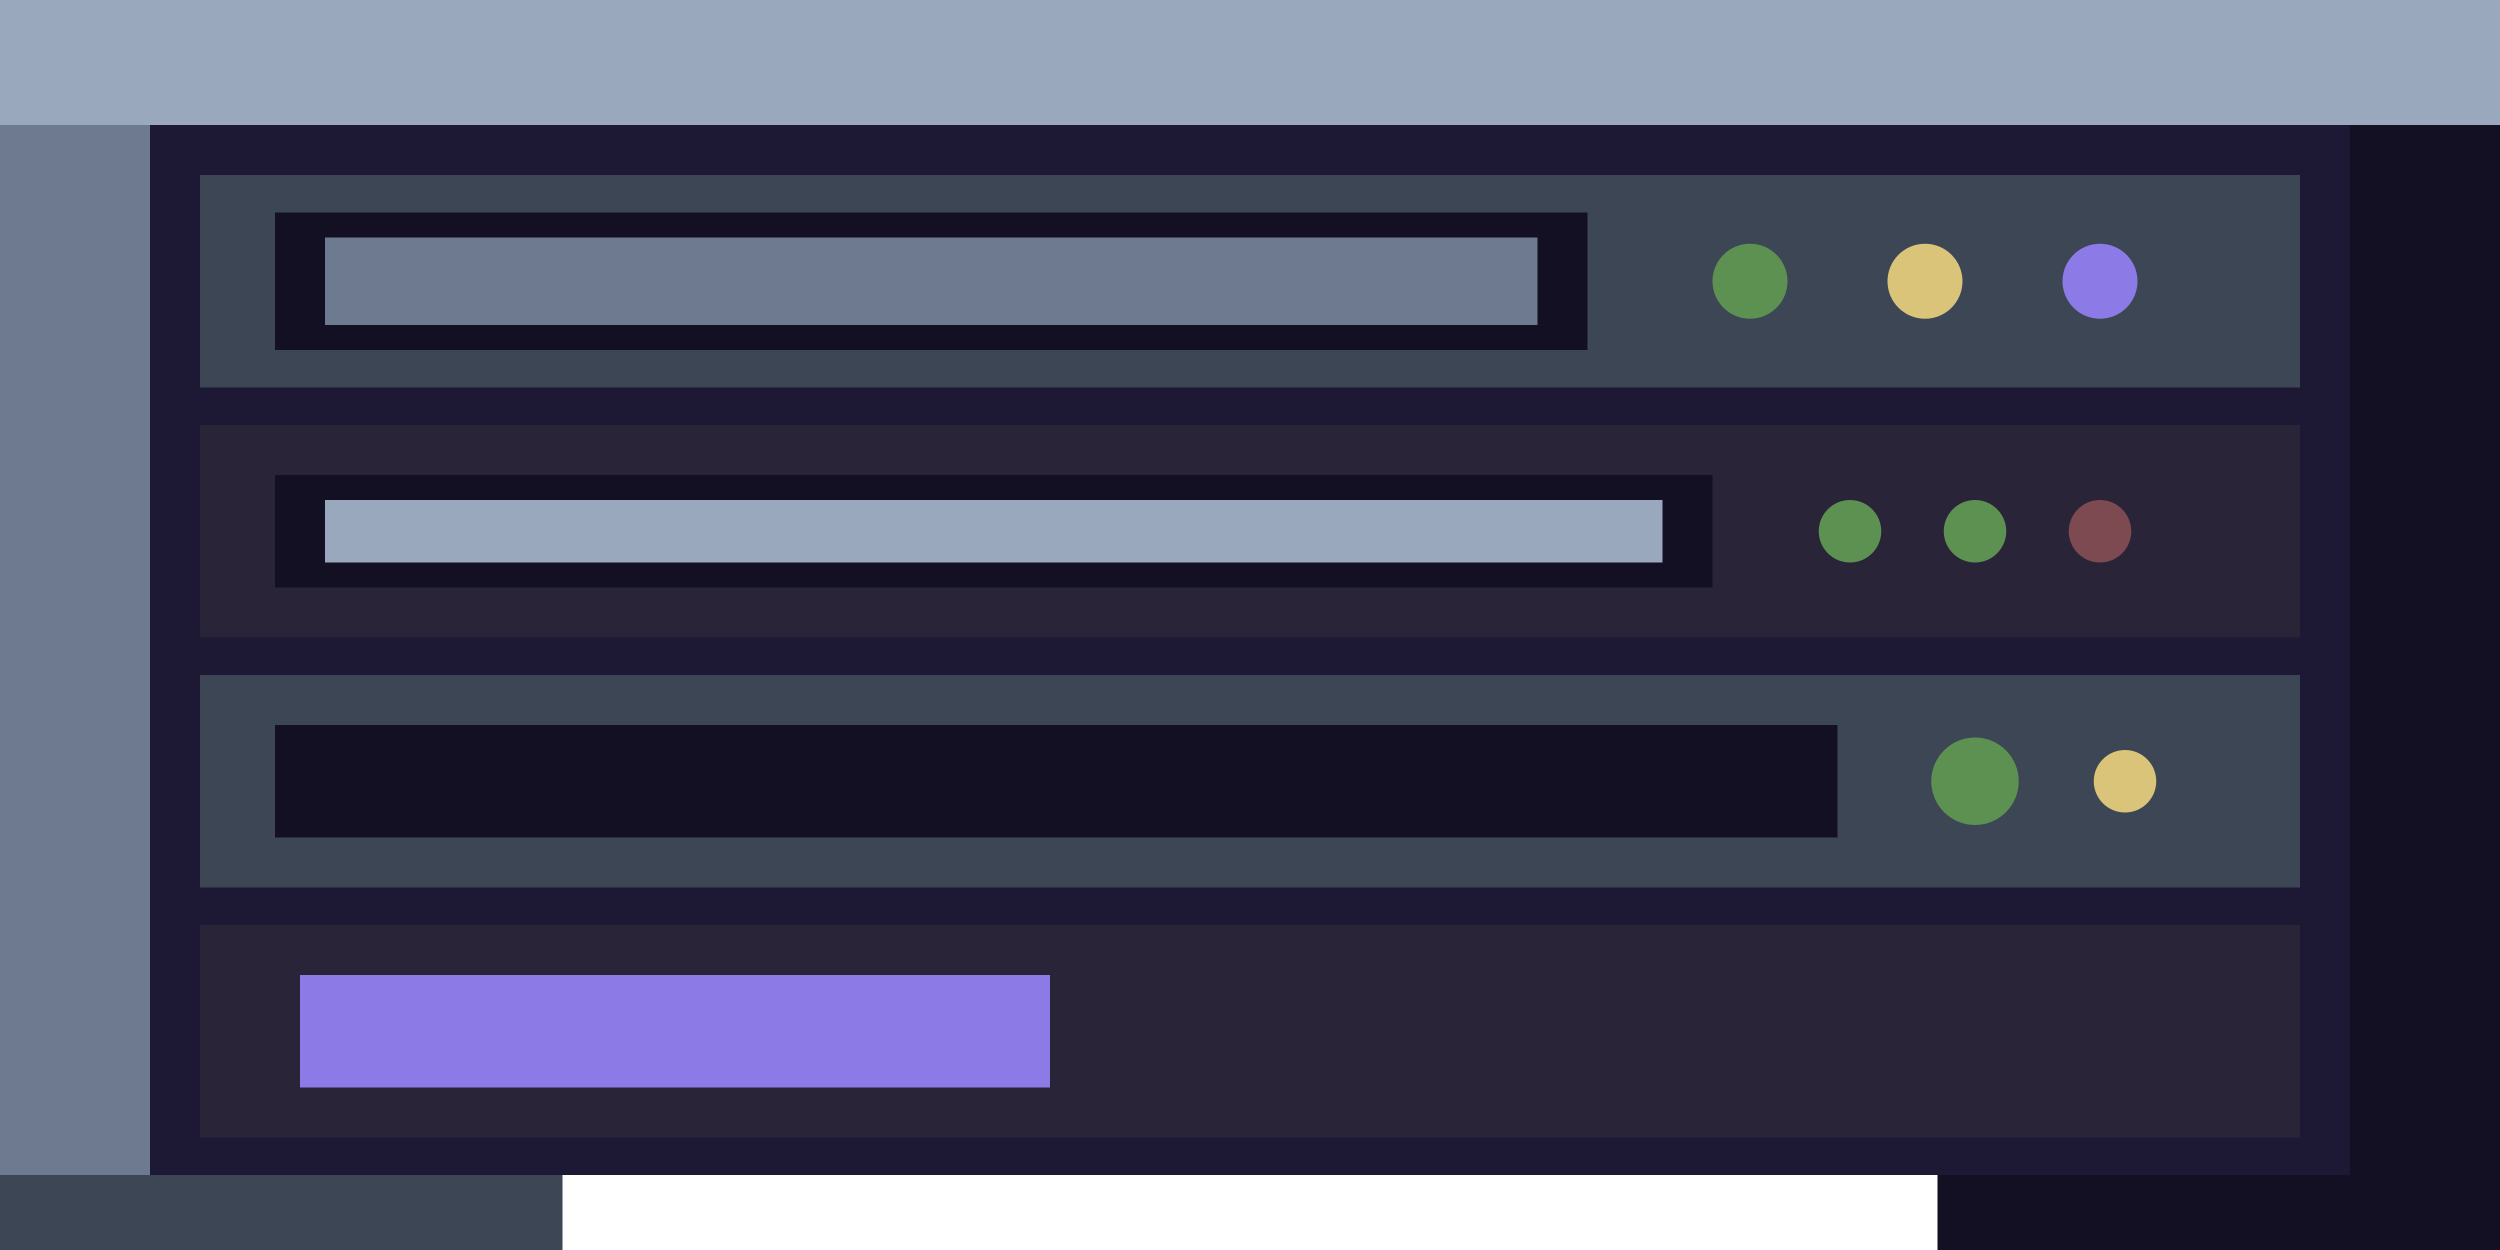
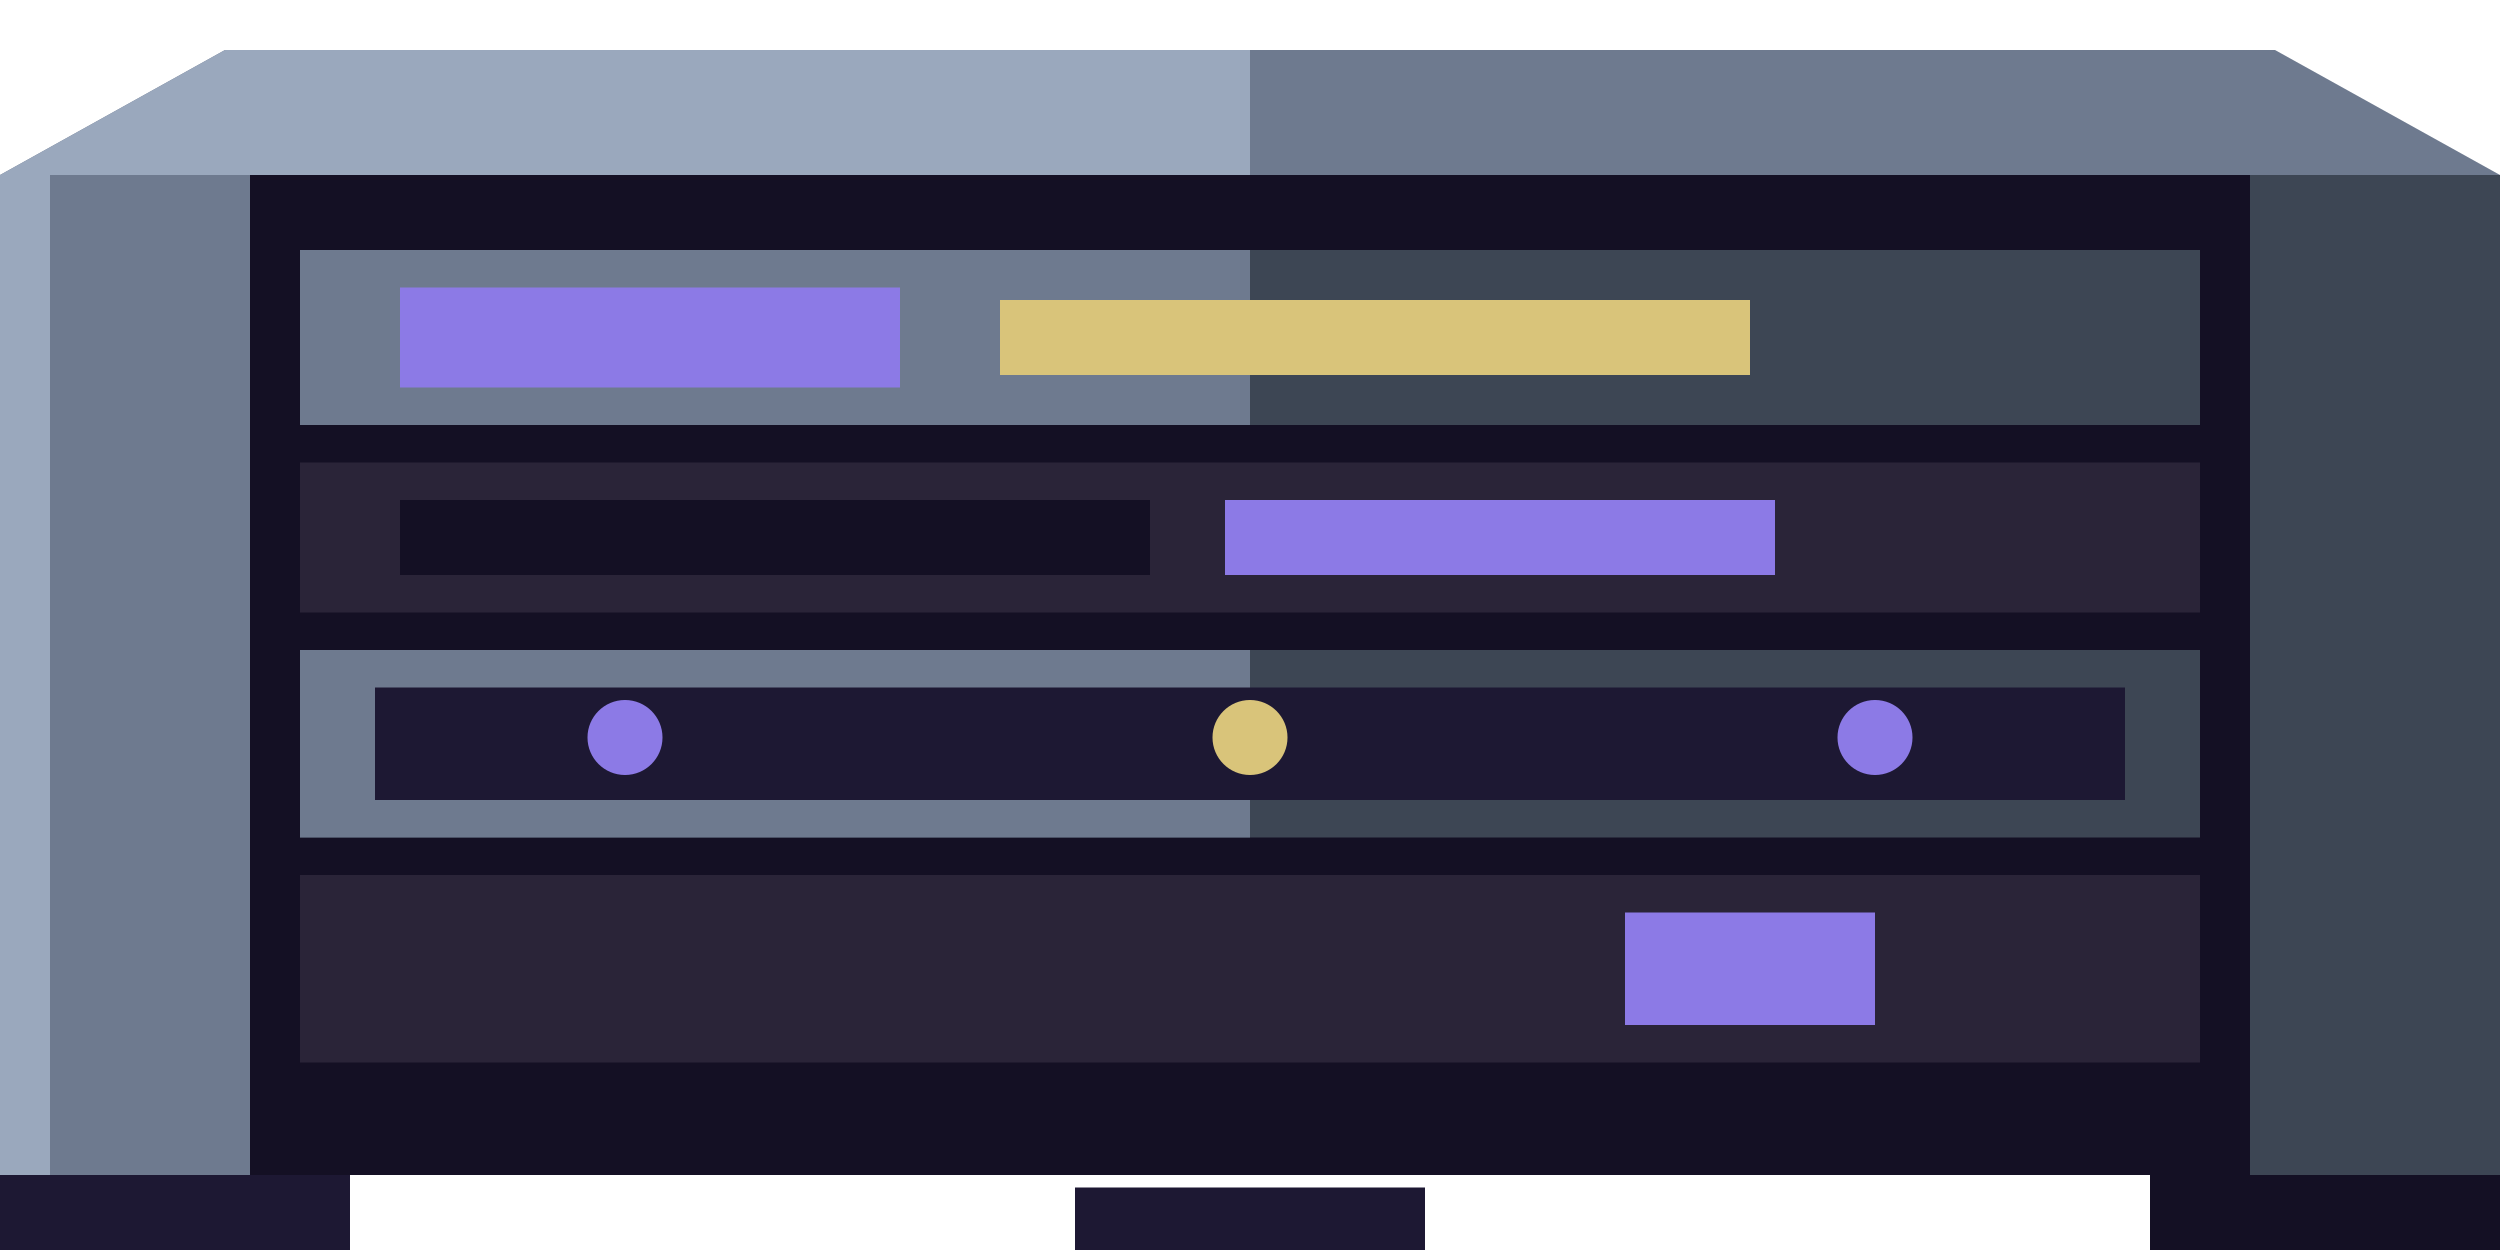
<svg xmlns="http://www.w3.org/2000/svg" viewBox="0 0 200 100">
-   <polygon points="0,10 0,0 200,0 200,10" fill="#9aa8bd" />
-   <rect x="0" y="10" width="12" height="84" fill="#6e7a8f" />
-   <rect x="188" y="10" width="12" height="84" fill="#141024" />
-   <rect x="12" y="10" width="176" height="84" fill="#1d1833" />
-   <rect x="0" y="94" width="45" height="6" fill="#3d4654" />
-   <rect x="155" y="94" width="45" height="6" fill="#141024" />
-   <rect x="16" y="14" width="168" height="17" fill="#3d4654" />
-   <rect x="22" y="17" width="105" height="11" fill="#141024" />
-   <rect x="26" y="19" width="97" height="7" fill="#6e7a8f" />
-   <circle cx="140" cy="22.5" r="3" fill="#5c9152" />
-   <circle cx="154" cy="22.5" r="3" fill="#d9c47a" />
-   <circle cx="168" cy="22.5" r="3" fill="#8c7ae6" />
-   <rect x="16" y="34" width="168" height="17" fill="#2a2438" />
-   <rect x="22" y="38" width="115" height="9" fill="#141024" />
-   <rect x="26" y="40" width="107" height="5" fill="#9aa8bd" />
-   <circle cx="148" cy="42.5" r="2.5" fill="#5c9152" />
-   <circle cx="158" cy="42.5" r="2.5" fill="#5c9152" />
-   <circle cx="168" cy="42.5" r="2.5" fill="#7d4a52" />
-   <rect x="16" y="54" width="168" height="17" fill="#3d4654" />
-   <rect x="22" y="58" width="125" height="9" fill="#141024" />
-   <circle cx="158" cy="62.5" r="3.5" fill="#5c9152" />
-   <circle cx="170" cy="62.5" r="2.5" fill="#d9c47a" />
-   <rect x="16" y="74" width="168" height="17" fill="#2a2438" />
-   <rect x="24" y="78" width="60" height="9" fill="#8c7ae6" />
+   <rect x="0" y="94" width="28" height="6" fill="#1d1833" />
+   <rect x="172" y="94" width="28" height="6" fill="#141024" />
+   <rect x="86" y="95" width="28" height="5" fill="#1d1833" />
+   <rect x="0" y="14" width="200" height="80" fill="#141024" />
+   <polygon points="0,14 18,4 182,4 200,14" fill="#6e7a8f" />
+   <polygon points="0,14 18,4 100,4 100,14" fill="#9aa8bd" />
+   <rect x="0" y="14" width="20" height="80" fill="#6e7a8f" />
+   <rect x="180" y="14" width="20" height="80" fill="#3d4654" />
+   <rect x="0" y="14" width="4" height="80" fill="#9aa8bd" />
+   <rect x="24" y="20" width="152" height="14" fill="#3d4654" />
+   <polygon points="24,20 100,20 100,34 24,34" fill="#6e7a8f" />
+   <rect x="32" y="23" width="40" height="8" fill="#8c7ae6" />
+   <rect x="80" y="24" width="60" height="6" fill="#d9c47a" />
+   <rect x="24" y="37" width="152" height="12" fill="#2a2438" />
+   <rect x="32" y="40" width="60" height="6" fill="#141024" />
+   <rect x="98" y="40" width="44" height="6" fill="#8c7ae6" />
+   <rect x="24" y="52" width="152" height="15" fill="#3d4654" />
+   <polygon points="24,52 100,52 100,67 24,67" fill="#6e7a8f" />
+   <rect x="30" y="55" width="140" height="9" fill="#1d1833" />
+   <circle cx="50" cy="59" r="3" fill="#8c7ae6" />
+   <circle cx="100" cy="59" r="3" fill="#d9c47a" />
+   <circle cx="150" cy="59" r="3" fill="#8c7ae6" />
+   <rect x="24" y="70" width="152" height="15" fill="#2a2438" />
+   <rect x="130" y="73" width="20" height="9" fill="#8c7ae6" />
</svg>
